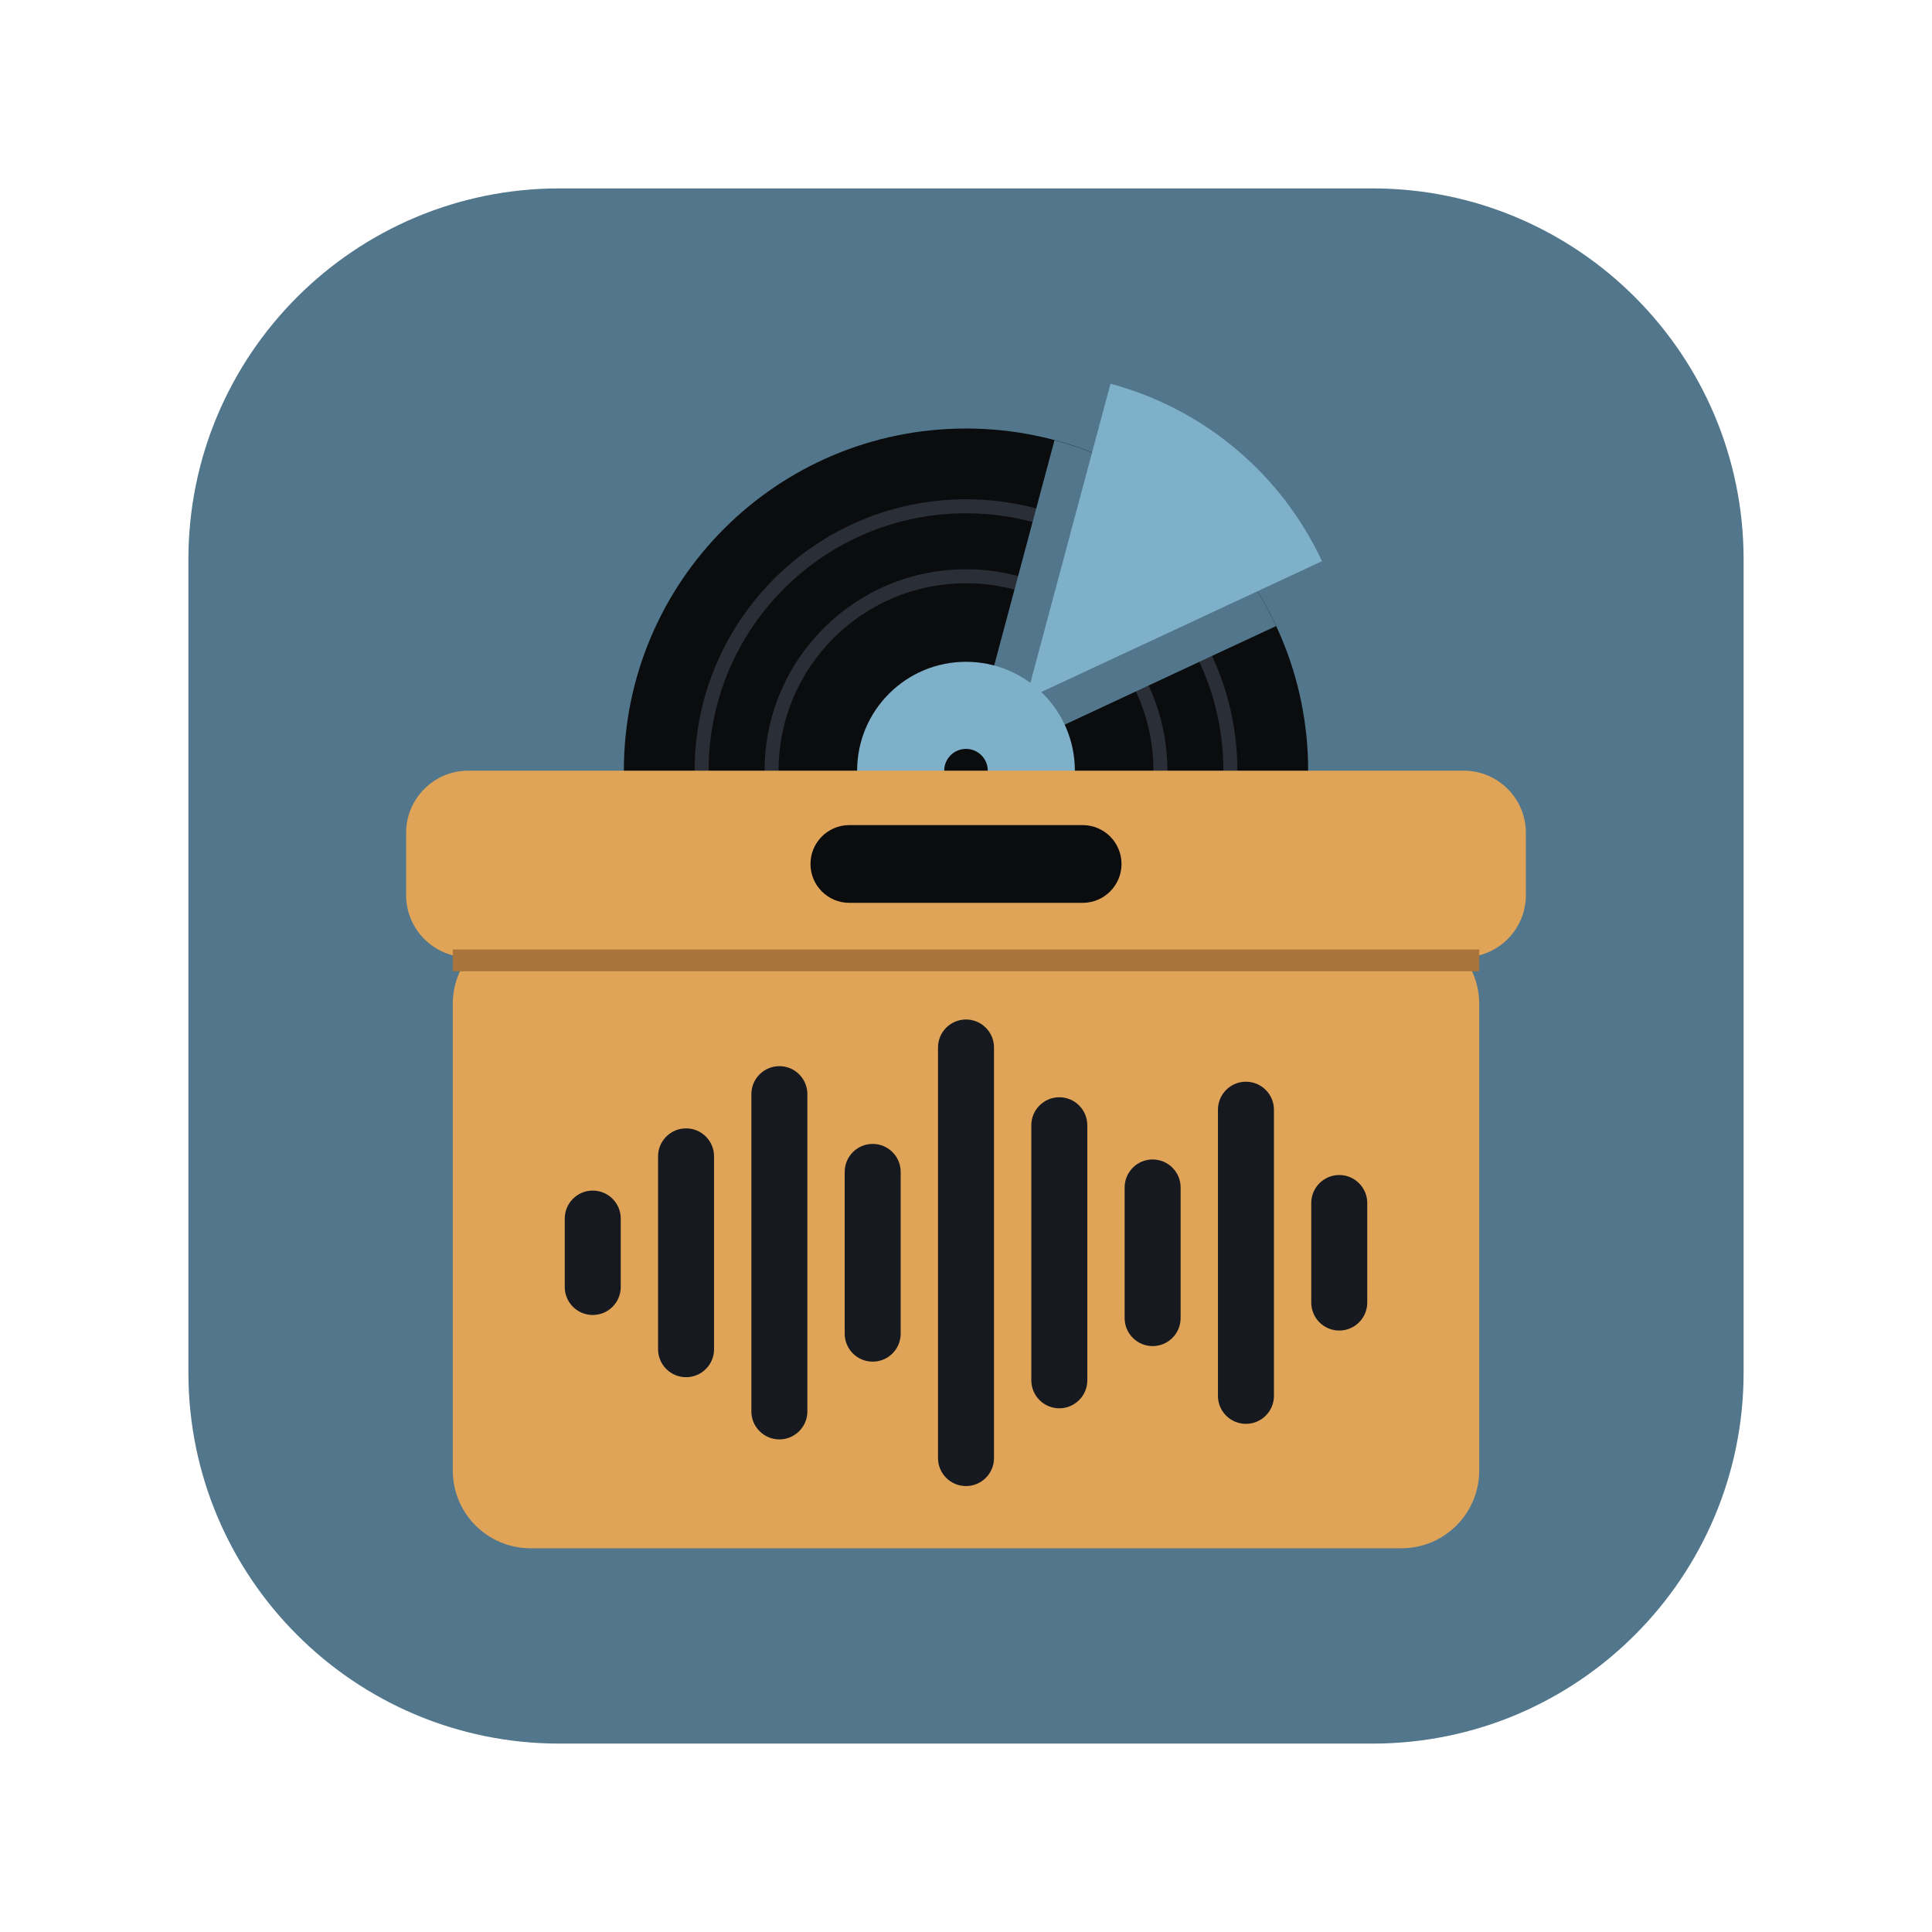
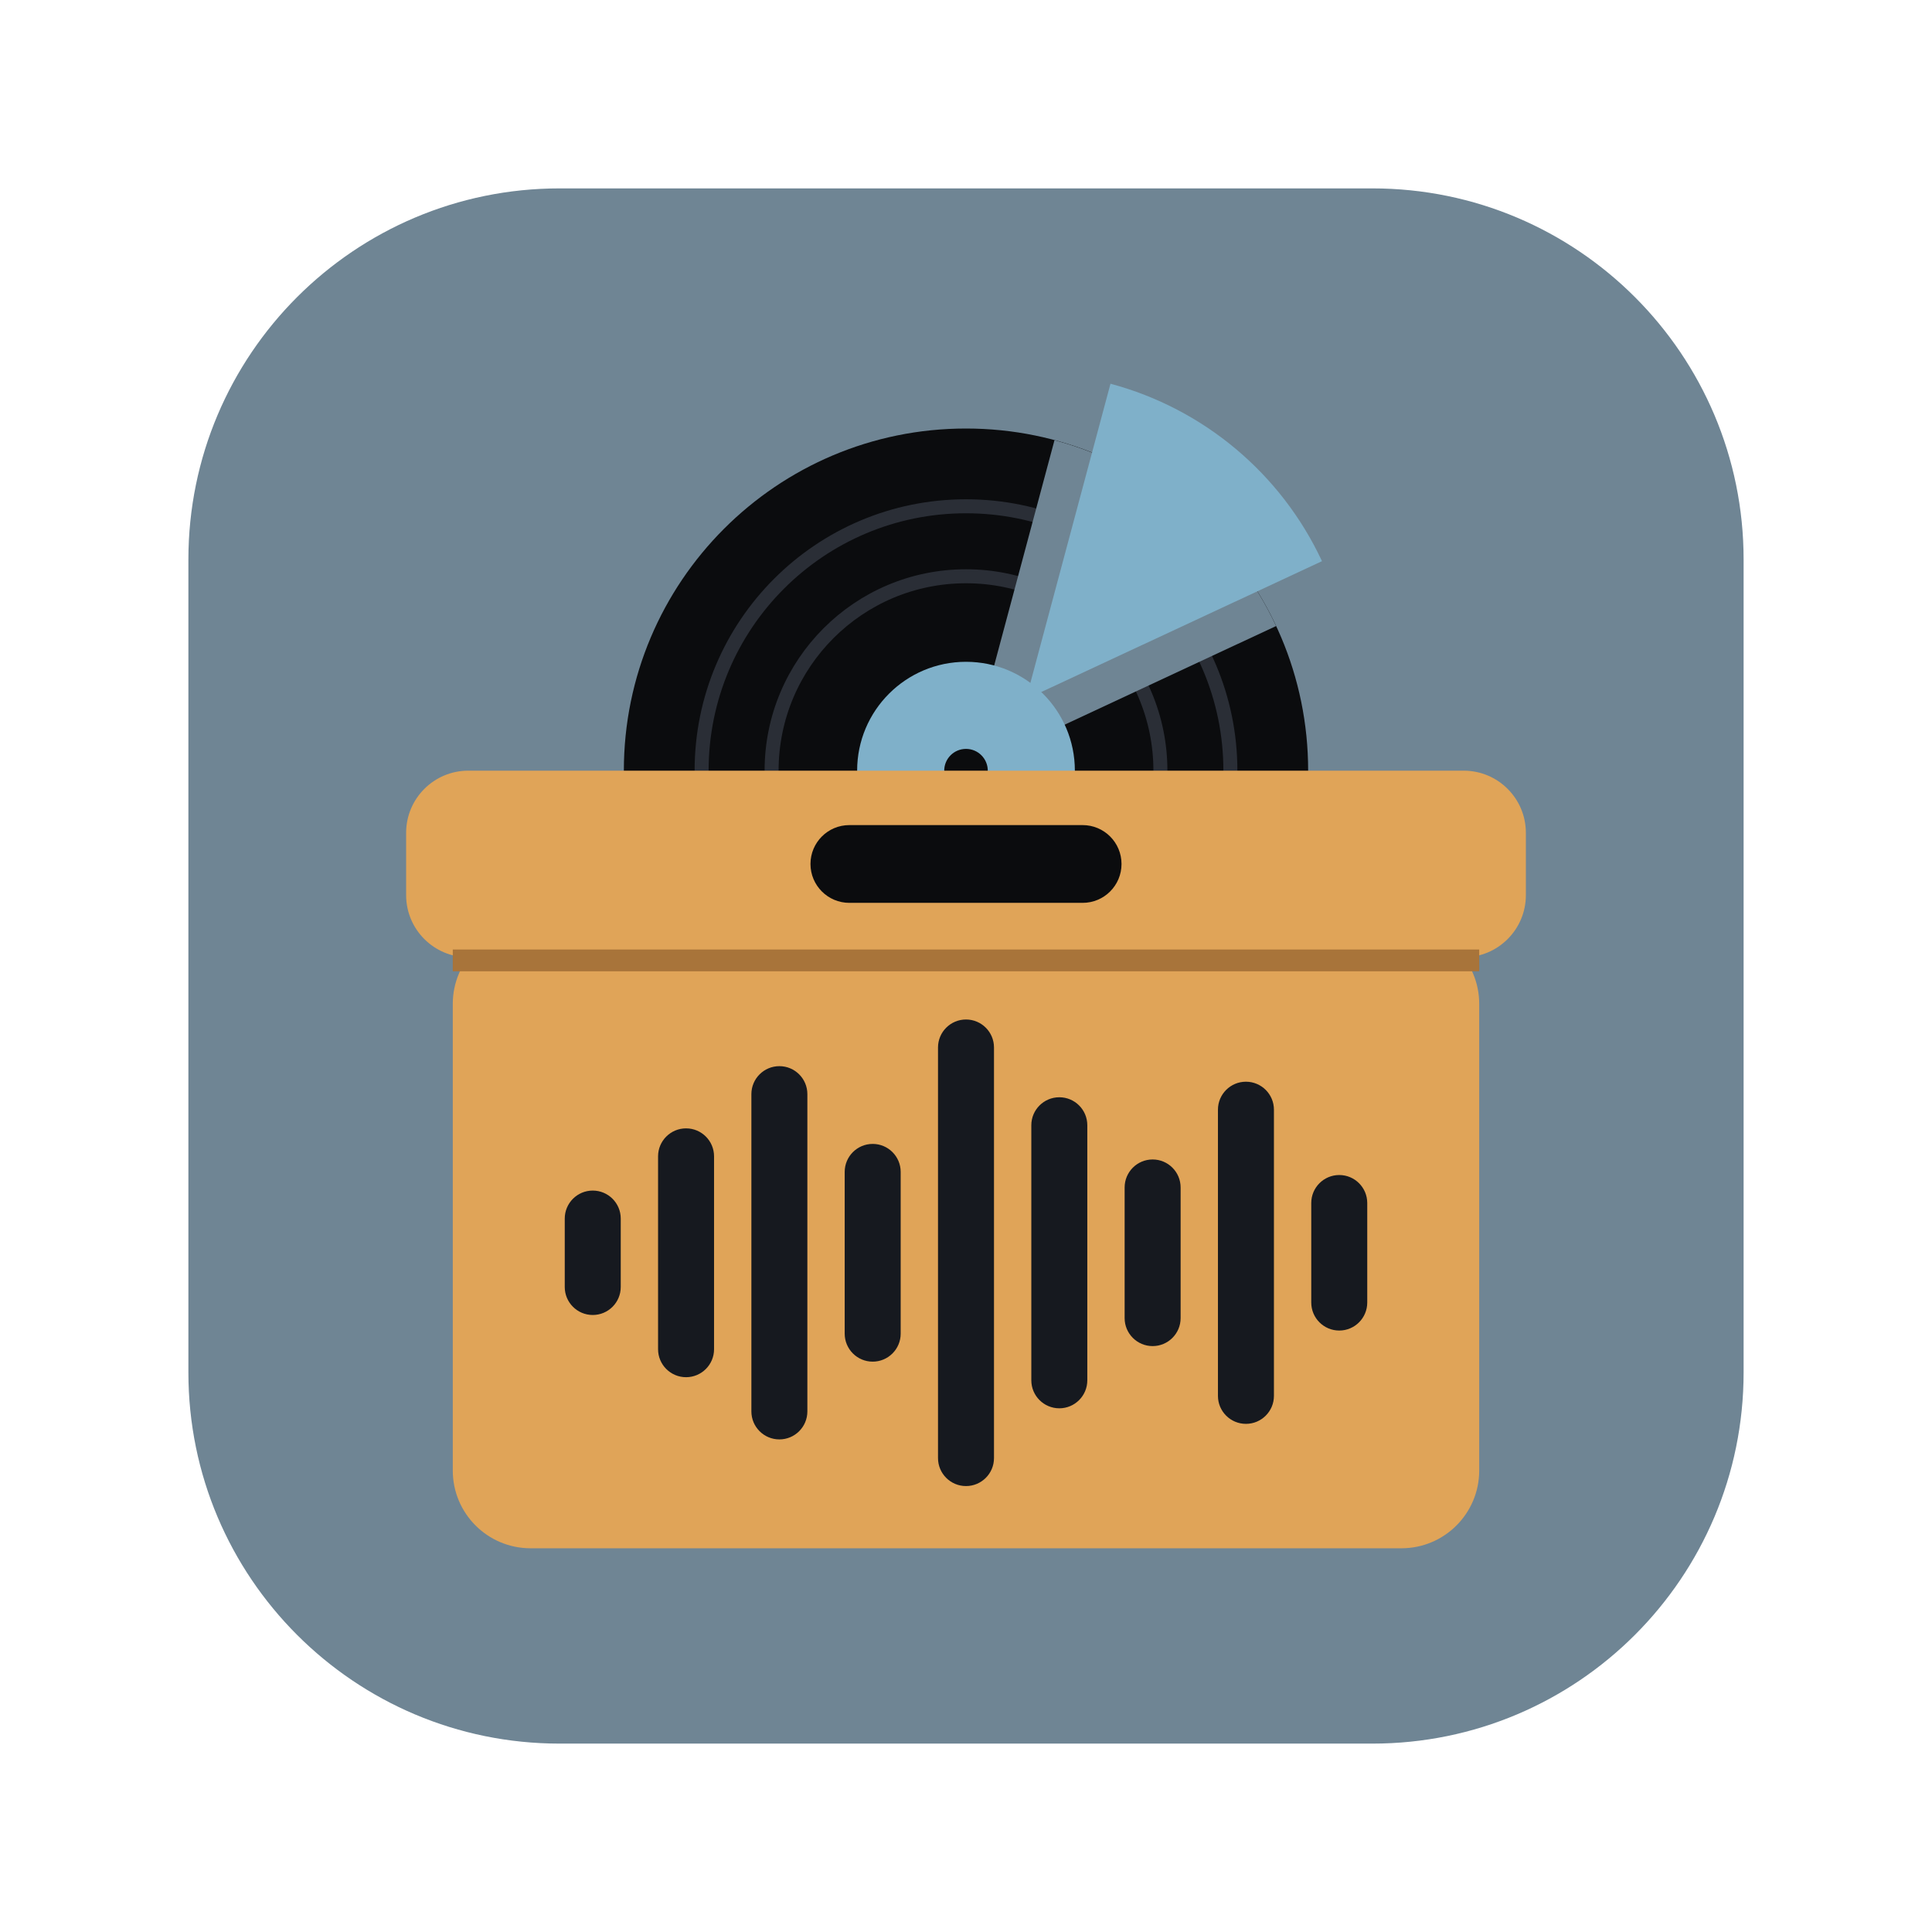
<svg xmlns="http://www.w3.org/2000/svg" viewBox="-4.66 -4.66 109.32 109.32" width="1024" height="1024">
-   <rect x="6" y="6" width="88" height="88" rx="21" fill="#52768b" />
+   <rect x="6" y="6" width="88" height="88" rx="21" fill="#6f8594" />
  <g transform="translate(50 50) scale(0.88) translate(-50 -48.56)">
    <circle cx="50" cy="36" r="22" fill="#0b0c0e" />
    <circle cx="50" cy="36" r="17" fill="none" stroke="#2a2e36" stroke-width="0.9" />
    <circle cx="50" cy="36" r="12.5" fill="none" stroke="#2a2e36" stroke-width="0.9" />
-     <path d="M50 36 L55.69 14.75 A22 22 0 0 1 69.94 26.7 Z" fill="#52768b" />
+     <path d="M50 36 L55.69 14.75 A22 22 0 0 1 69.94 26.7 Z" fill="#6f8594" />
    <path d="M53.86 31.4 L59.29 11.12 A21 21 0 0 1 72.89 22.53 Z" fill="#7fb0c9" />
    <circle cx="50" cy="36" r="7" fill="#7fb0c9" />
    <circle cx="50" cy="36" r="1.4" fill="#0b0c0e" />
    <rect x="14" y="36" width="72" height="12" rx="4" fill="#e0a458" />
    <rect x="17" y="46" width="66" height="40" rx="5" fill="#e0a458" />
    <rect x="17" y="47.5" width="66" height="1.4" fill="#a8743a" />
    <rect x="40" y="39.5" width="20" height="5" rx="2.5" fill="#0b0c0e" />
    <g fill="#16191f">
      <rect x="24.2" y="63" width="3.6" height="8" rx="1.8" />
      <rect x="30.2" y="59" width="3.6" height="16" rx="1.8" />
      <rect x="36.2" y="55" width="3.6" height="24" rx="1.8" />
      <rect x="42.2" y="60" width="3.6" height="14" rx="1.8" />
      <rect x="48.2" y="52" width="3.6" height="30" rx="1.8" />
      <rect x="54.2" y="57" width="3.6" height="20" rx="1.8" />
      <rect x="60.2" y="61" width="3.6" height="12" rx="1.8" />
      <rect x="66.2" y="56" width="3.6" height="22" rx="1.8" />
      <rect x="72.2" y="62" width="3.6" height="10" rx="1.8" />
    </g>
  </g>
</svg>
